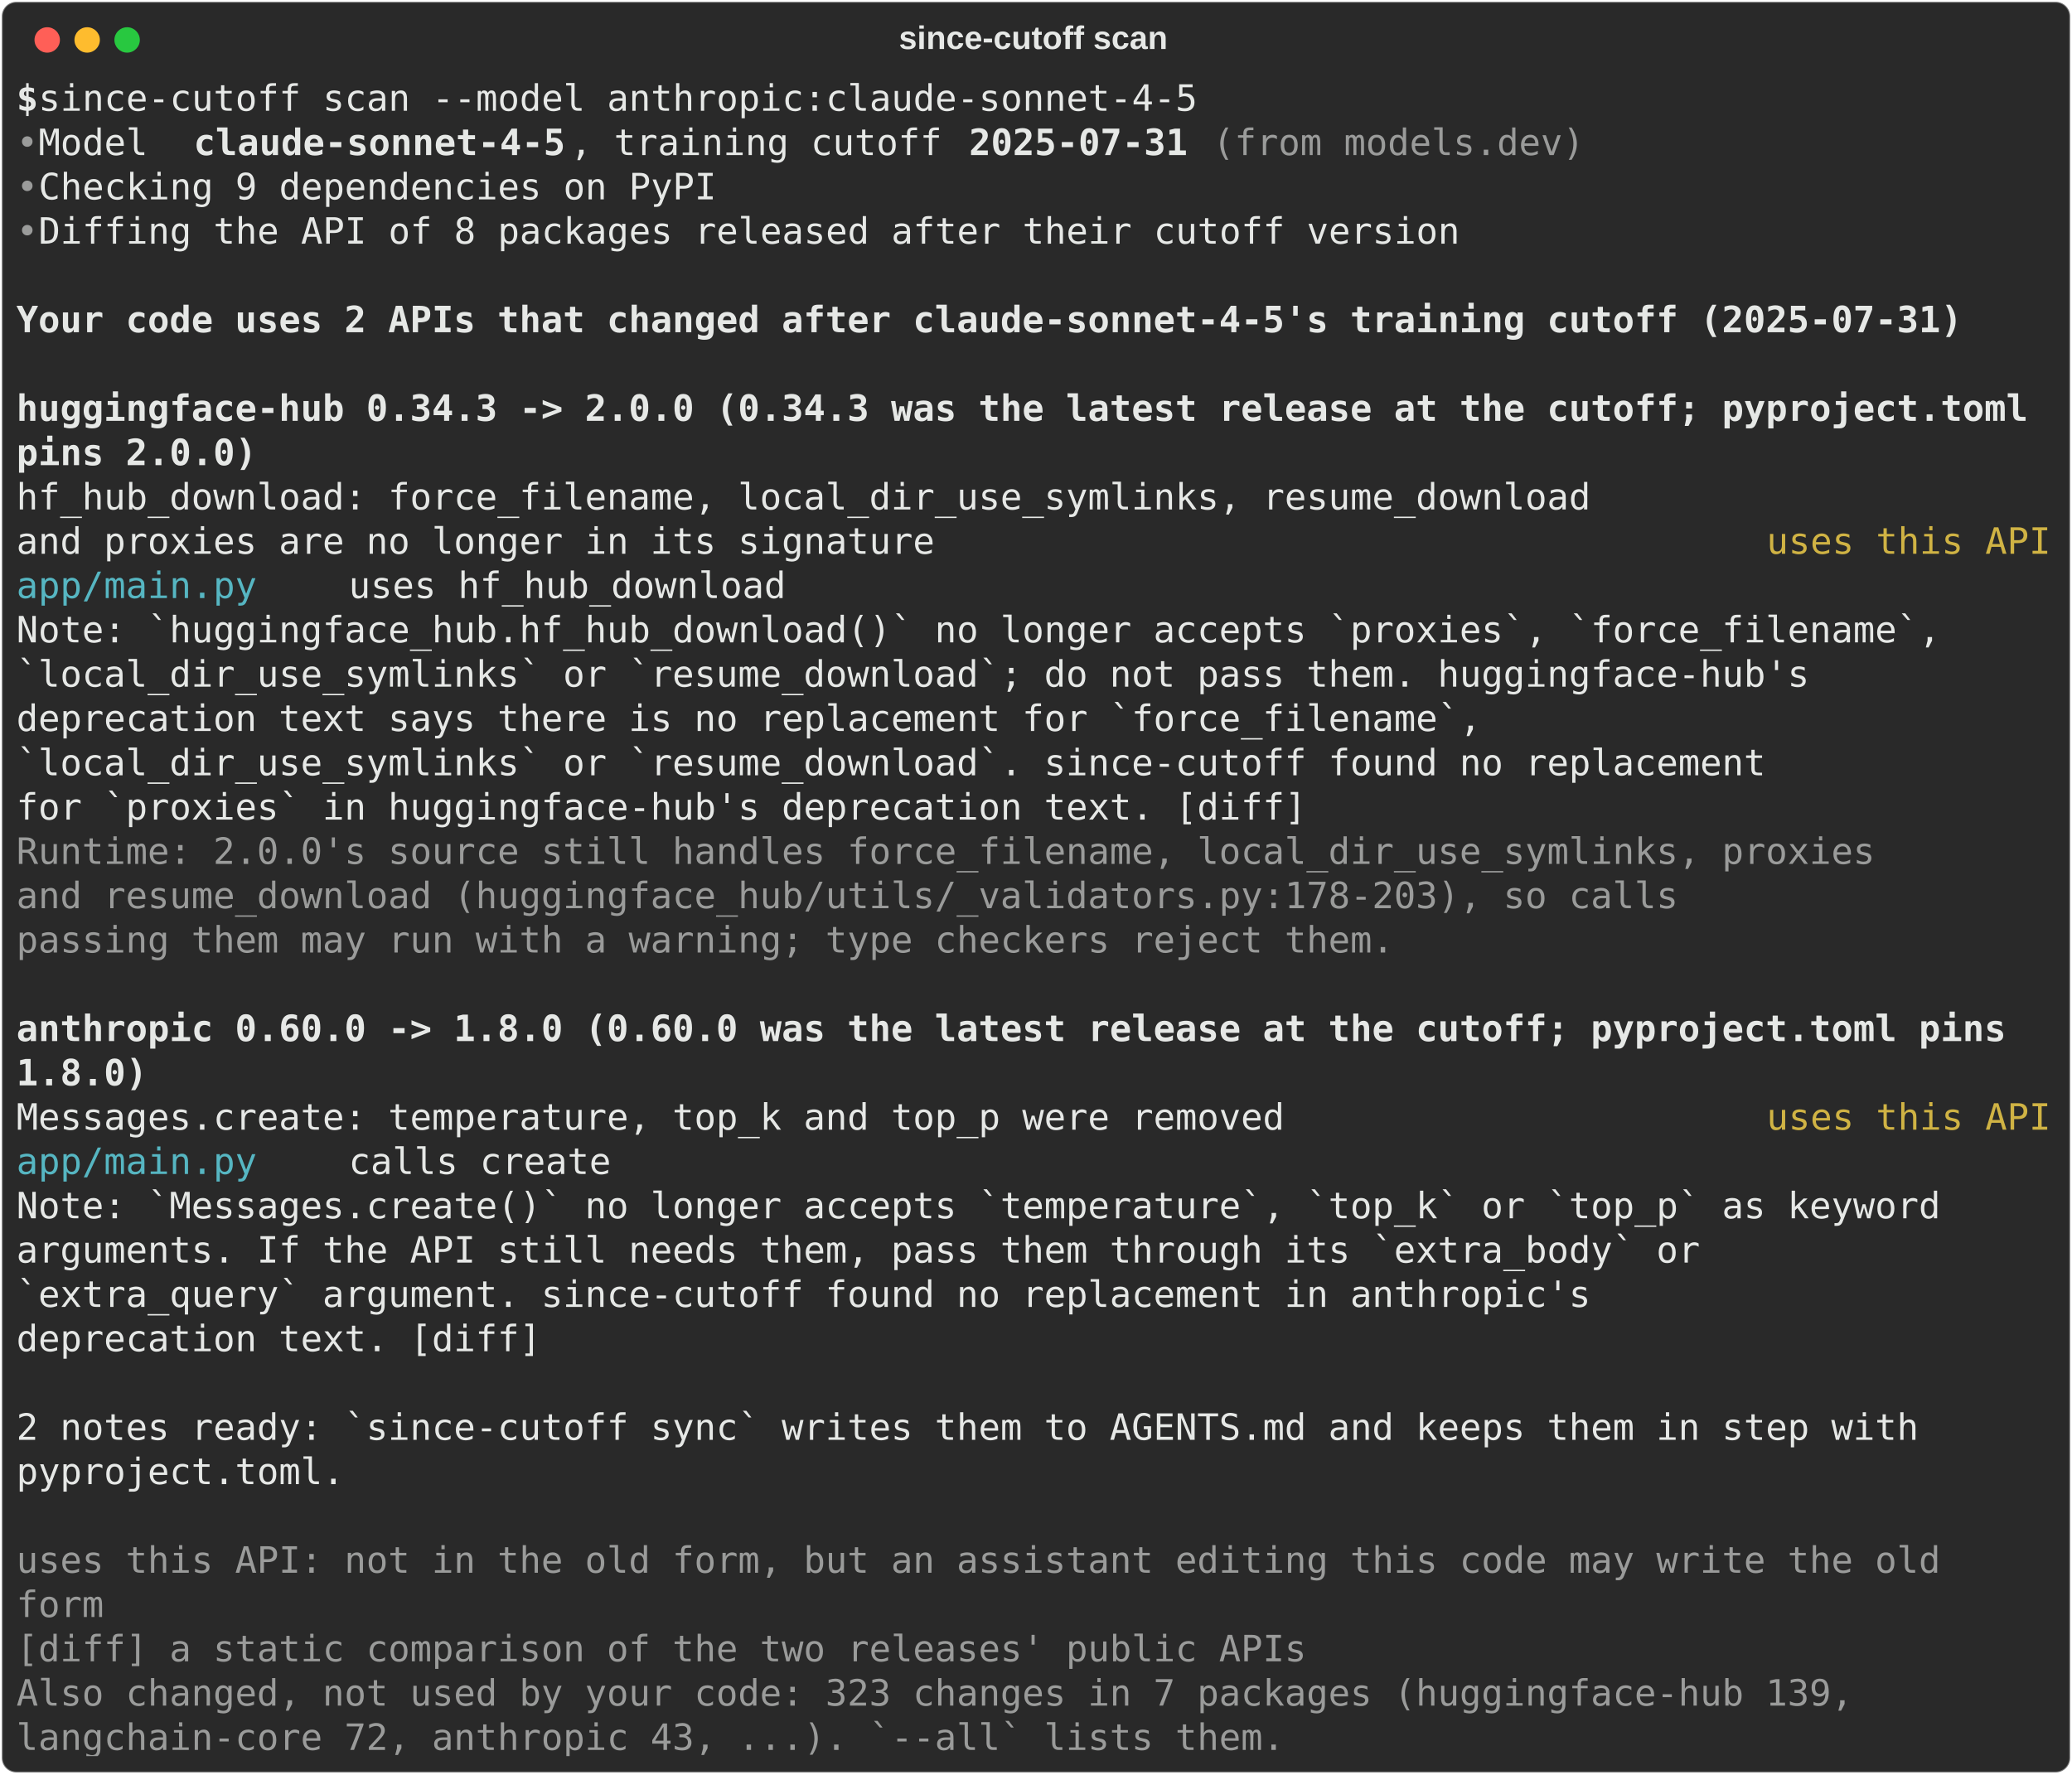
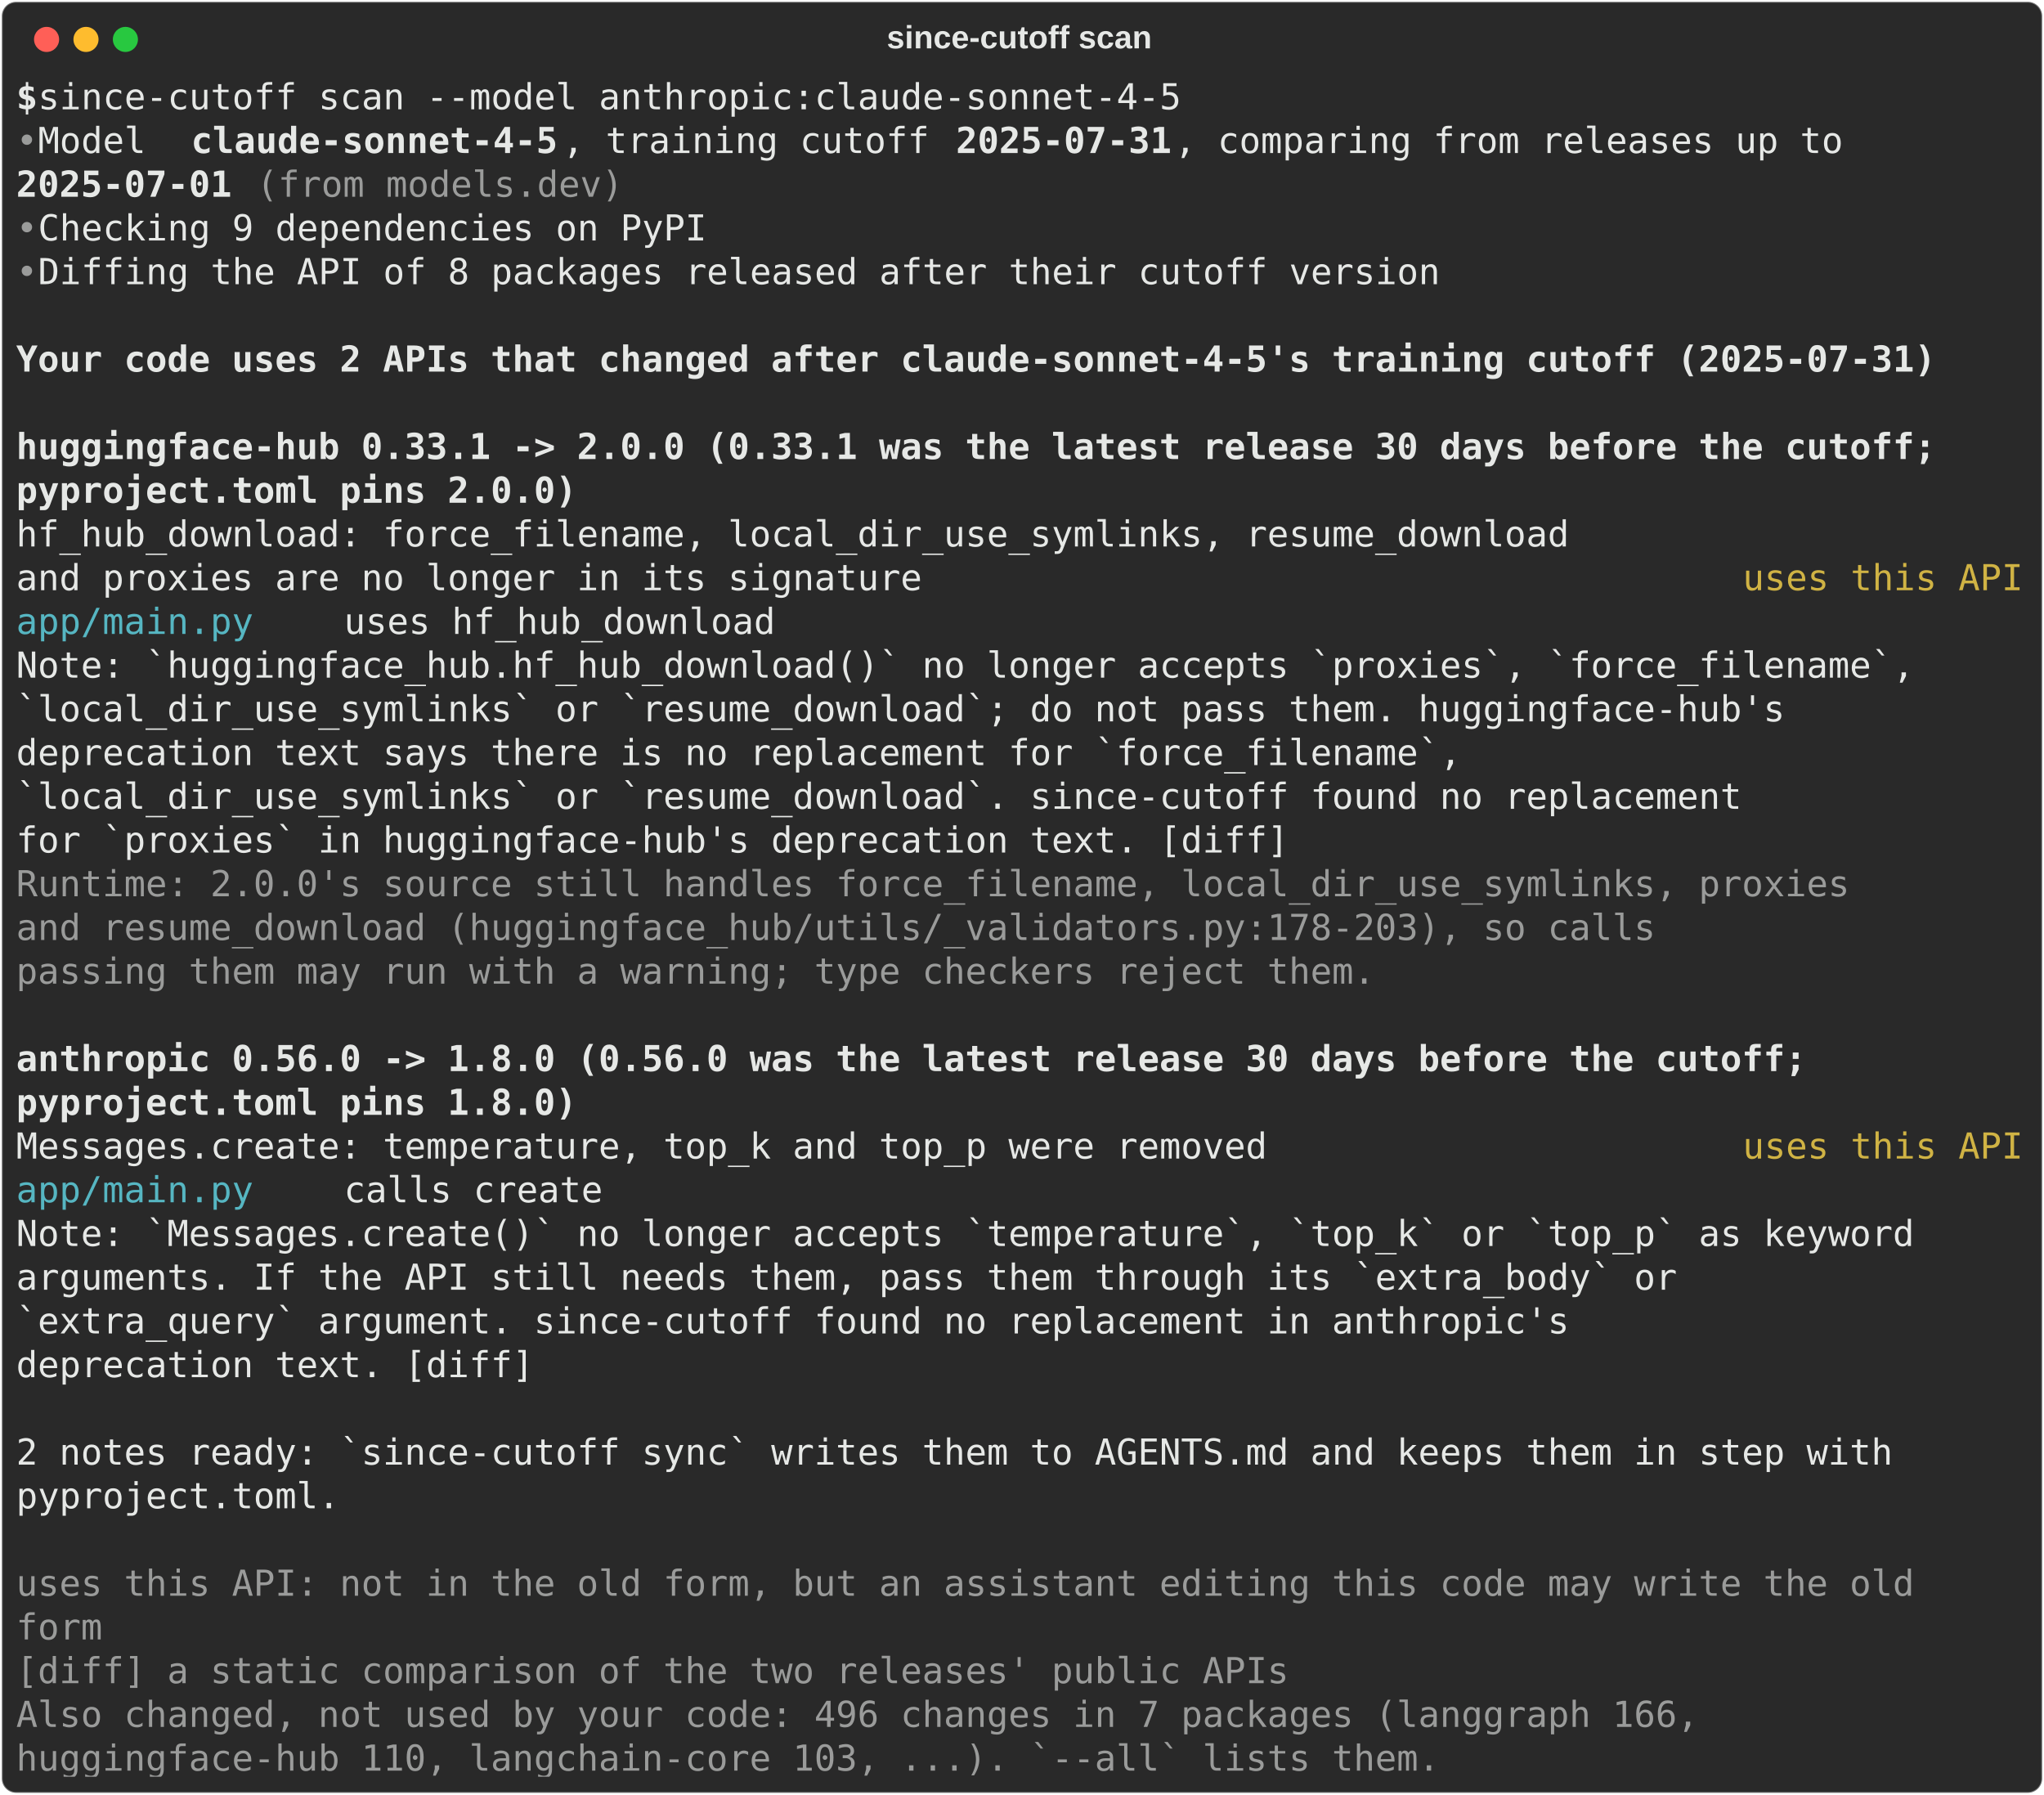
- <svg xmlns="http://www.w3.org/2000/svg" class="rich-terminal" viewBox="0 0 1141 977.2">
+ <svg xmlns="http://www.w3.org/2000/svg" class="rich-terminal" viewBox="0 0 1141 1001.6">
  <style>

    @font-face {
        font-family: "Fira Code";
        src: local("FiraCode-Regular"),
                url("https://cdnjs.cloudflare.com/ajax/libs/firacode/6.2.0/woff2/FiraCode-Regular.woff2") format("woff2"),
                url("https://cdnjs.cloudflare.com/ajax/libs/firacode/6.2.0/woff/FiraCode-Regular.woff") format("woff");
        font-style: normal;
        font-weight: 400;
    }
    @font-face {
        font-family: "Fira Code";
        src: local("FiraCode-Bold"),
                url("https://cdnjs.cloudflare.com/ajax/libs/firacode/6.2.0/woff2/FiraCode-Bold.woff2") format("woff2"),
                url("https://cdnjs.cloudflare.com/ajax/libs/firacode/6.2.0/woff/FiraCode-Bold.woff") format("woff");
        font-style: bold;
        font-weight: 700;
    }

-     .terminal-3381273942-matrix {
+     .terminal-162090732-matrix {
        font-family: Fira Code, ui-monospace, SFMono-Regular, Menlo, Consolas, 'Cascadia Mono', 'DejaVu Sans Mono', 'Liberation Mono', monospace;
        font-size: 20px;
        line-height: 24.4px;
        font-variant-east-asian: full-width;
    }

-     .terminal-3381273942-title {
+     .terminal-162090732-title {
        font-size: 18px;
        font-weight: bold;
        font-family: arial;
    }

-     .terminal-3381273942-r1 { fill: #e6e8e6;font-weight: bold }
- .terminal-3381273942-r2 { fill: #e6e8e6 }
- .terminal-3381273942-r3 { fill: #9a9b9a }
- .terminal-3381273942-r4 { fill: #d0b344 }
- .terminal-3381273942-r5 { fill: #56b6c2 }
+     .terminal-162090732-r1 { fill: #e6e8e6;font-weight: bold }
+ .terminal-162090732-r2 { fill: #e6e8e6 }
+ .terminal-162090732-r3 { fill: #9a9b9a }
+ .terminal-162090732-r4 { fill: #d0b344 }
+ .terminal-162090732-r5 { fill: #56b6c2 }
    </style>
  <defs>
-     <clipPath id="terminal-3381273942-clip-terminal">
-       <rect x="0" y="0" width="1121.4" height="926.2" />
-     </clipPath>
-     <clipPath id="terminal-3381273942-line-0">
+     <clipPath id="terminal-162090732-clip-terminal">
+       <rect x="0" y="0" width="1121.4" height="950.6" />
+     </clipPath>
+     <clipPath id="terminal-162090732-line-0">
      <rect x="0" y="1.5" width="1122.4" height="24.65" />
    </clipPath>
-     <clipPath id="terminal-3381273942-line-1">
+     <clipPath id="terminal-162090732-line-1">
      <rect x="0" y="25.9" width="1122.4" height="24.65" />
    </clipPath>
-     <clipPath id="terminal-3381273942-line-2">
+     <clipPath id="terminal-162090732-line-2">
      <rect x="0" y="50.3" width="1122.4" height="24.65" />
    </clipPath>
-     <clipPath id="terminal-3381273942-line-3">
+     <clipPath id="terminal-162090732-line-3">
      <rect x="0" y="74.7" width="1122.4" height="24.65" />
    </clipPath>
-     <clipPath id="terminal-3381273942-line-4">
+     <clipPath id="terminal-162090732-line-4">
      <rect x="0" y="99.1" width="1122.4" height="24.65" />
    </clipPath>
-     <clipPath id="terminal-3381273942-line-5">
+     <clipPath id="terminal-162090732-line-5">
      <rect x="0" y="123.5" width="1122.4" height="24.65" />
    </clipPath>
-     <clipPath id="terminal-3381273942-line-6">
+     <clipPath id="terminal-162090732-line-6">
      <rect x="0" y="147.9" width="1122.4" height="24.65" />
    </clipPath>
-     <clipPath id="terminal-3381273942-line-7">
+     <clipPath id="terminal-162090732-line-7">
      <rect x="0" y="172.3" width="1122.4" height="24.65" />
    </clipPath>
-     <clipPath id="terminal-3381273942-line-8">
+     <clipPath id="terminal-162090732-line-8">
      <rect x="0" y="196.7" width="1122.4" height="24.65" />
    </clipPath>
-     <clipPath id="terminal-3381273942-line-9">
+     <clipPath id="terminal-162090732-line-9">
      <rect x="0" y="221.1" width="1122.4" height="24.65" />
    </clipPath>
-     <clipPath id="terminal-3381273942-line-10">
+     <clipPath id="terminal-162090732-line-10">
      <rect x="0" y="245.5" width="1122.4" height="24.65" />
    </clipPath>
-     <clipPath id="terminal-3381273942-line-11">
+     <clipPath id="terminal-162090732-line-11">
      <rect x="0" y="269.9" width="1122.4" height="24.65" />
    </clipPath>
-     <clipPath id="terminal-3381273942-line-12">
+     <clipPath id="terminal-162090732-line-12">
      <rect x="0" y="294.3" width="1122.4" height="24.65" />
    </clipPath>
-     <clipPath id="terminal-3381273942-line-13">
+     <clipPath id="terminal-162090732-line-13">
      <rect x="0" y="318.7" width="1122.4" height="24.65" />
    </clipPath>
-     <clipPath id="terminal-3381273942-line-14">
+     <clipPath id="terminal-162090732-line-14">
      <rect x="0" y="343.1" width="1122.4" height="24.65" />
    </clipPath>
-     <clipPath id="terminal-3381273942-line-15">
+     <clipPath id="terminal-162090732-line-15">
      <rect x="0" y="367.5" width="1122.4" height="24.65" />
    </clipPath>
-     <clipPath id="terminal-3381273942-line-16">
+     <clipPath id="terminal-162090732-line-16">
      <rect x="0" y="391.9" width="1122.4" height="24.65" />
    </clipPath>
-     <clipPath id="terminal-3381273942-line-17">
+     <clipPath id="terminal-162090732-line-17">
      <rect x="0" y="416.3" width="1122.4" height="24.65" />
    </clipPath>
-     <clipPath id="terminal-3381273942-line-18">
+     <clipPath id="terminal-162090732-line-18">
      <rect x="0" y="440.7" width="1122.4" height="24.65" />
    </clipPath>
-     <clipPath id="terminal-3381273942-line-19">
+     <clipPath id="terminal-162090732-line-19">
      <rect x="0" y="465.1" width="1122.4" height="24.65" />
    </clipPath>
-     <clipPath id="terminal-3381273942-line-20">
+     <clipPath id="terminal-162090732-line-20">
      <rect x="0" y="489.5" width="1122.4" height="24.65" />
    </clipPath>
-     <clipPath id="terminal-3381273942-line-21">
+     <clipPath id="terminal-162090732-line-21">
      <rect x="0" y="513.9" width="1122.4" height="24.65" />
    </clipPath>
-     <clipPath id="terminal-3381273942-line-22">
+     <clipPath id="terminal-162090732-line-22">
      <rect x="0" y="538.3" width="1122.4" height="24.65" />
    </clipPath>
-     <clipPath id="terminal-3381273942-line-23">
+     <clipPath id="terminal-162090732-line-23">
      <rect x="0" y="562.7" width="1122.4" height="24.65" />
    </clipPath>
-     <clipPath id="terminal-3381273942-line-24">
+     <clipPath id="terminal-162090732-line-24">
      <rect x="0" y="587.1" width="1122.4" height="24.65" />
    </clipPath>
-     <clipPath id="terminal-3381273942-line-25">
+     <clipPath id="terminal-162090732-line-25">
      <rect x="0" y="611.5" width="1122.4" height="24.65" />
    </clipPath>
-     <clipPath id="terminal-3381273942-line-26">
+     <clipPath id="terminal-162090732-line-26">
      <rect x="0" y="635.9" width="1122.4" height="24.65" />
    </clipPath>
-     <clipPath id="terminal-3381273942-line-27">
+     <clipPath id="terminal-162090732-line-27">
      <rect x="0" y="660.3" width="1122.4" height="24.65" />
    </clipPath>
-     <clipPath id="terminal-3381273942-line-28">
+     <clipPath id="terminal-162090732-line-28">
      <rect x="0" y="684.7" width="1122.4" height="24.65" />
    </clipPath>
-     <clipPath id="terminal-3381273942-line-29">
+     <clipPath id="terminal-162090732-line-29">
      <rect x="0" y="709.1" width="1122.4" height="24.65" />
    </clipPath>
-     <clipPath id="terminal-3381273942-line-30">
+     <clipPath id="terminal-162090732-line-30">
      <rect x="0" y="733.5" width="1122.4" height="24.65" />
    </clipPath>
-     <clipPath id="terminal-3381273942-line-31">
+     <clipPath id="terminal-162090732-line-31">
      <rect x="0" y="757.9" width="1122.4" height="24.65" />
    </clipPath>
-     <clipPath id="terminal-3381273942-line-32">
+     <clipPath id="terminal-162090732-line-32">
      <rect x="0" y="782.3" width="1122.4" height="24.65" />
    </clipPath>
-     <clipPath id="terminal-3381273942-line-33">
+     <clipPath id="terminal-162090732-line-33">
      <rect x="0" y="806.7" width="1122.4" height="24.65" />
    </clipPath>
-     <clipPath id="terminal-3381273942-line-34">
+     <clipPath id="terminal-162090732-line-34">
      <rect x="0" y="831.1" width="1122.4" height="24.65" />
    </clipPath>
-     <clipPath id="terminal-3381273942-line-35">
+     <clipPath id="terminal-162090732-line-35">
      <rect x="0" y="855.5" width="1122.4" height="24.65" />
    </clipPath>
-     <clipPath id="terminal-3381273942-line-36">
+     <clipPath id="terminal-162090732-line-36">
      <rect x="0" y="879.9" width="1122.4" height="24.65" />
    </clipPath>
+     <clipPath id="terminal-162090732-line-37">
+       <rect x="0" y="904.3" width="1122.4" height="24.65" />
+     </clipPath>
  </defs>
-   <rect fill="#292929" stroke="rgba(255,255,255,0.35)" stroke-width="1" x="1" y="1" width="1139" height="975.2" rx="8" />
-   <text class="terminal-3381273942-title" fill="#e6e8e6" text-anchor="middle" x="569" y="27">since-cutoff scan</text>
+   <rect fill="#292929" stroke="rgba(255,255,255,0.35)" stroke-width="1" x="1" y="1" width="1139" height="999.6" rx="8" />
+   <text class="terminal-162090732-title" fill="#e6e8e6" text-anchor="middle" x="569" y="27">since-cutoff scan</text>
  <g transform="translate(26,22)">
    <circle cx="0" cy="0" r="7" fill="#ff5f57" />
    <circle cx="22" cy="0" r="7" fill="#febc2e" />
    <circle cx="44" cy="0" r="7" fill="#28c840" />
  </g>
-   <g transform="translate(9, 41)" clip-path="url(#terminal-3381273942-clip-terminal)">
-     <g class="terminal-3381273942-matrix">
-       <text class="terminal-3381273942-r1" x="0" y="20" textLength="12.2" clip-path="url(#terminal-3381273942-line-0)">$</text>
-       <text class="terminal-3381273942-r2" x="12.2" y="20" textLength="658.8" clip-path="url(#terminal-3381273942-line-0)"> since-cutoff scan --model anthropic:claude-sonnet-4-5</text>
-       <text class="terminal-3381273942-r2" x="1122.4" y="20" textLength="12.2" clip-path="url(#terminal-3381273942-line-0)">
- </text>
-       <text class="terminal-3381273942-r3" x="0" y="44.4" textLength="12.2" clip-path="url(#terminal-3381273942-line-1)">•</text>
-       <text class="terminal-3381273942-r2" x="12.2" y="44.4" textLength="85.4" clip-path="url(#terminal-3381273942-line-1)"> Model </text>
-       <text class="terminal-3381273942-r1" x="97.6" y="44.4" textLength="207.4" clip-path="url(#terminal-3381273942-line-1)">claude-sonnet-4-5</text>
-       <text class="terminal-3381273942-r2" x="305" y="44.4" textLength="219.6" clip-path="url(#terminal-3381273942-line-1)">, training cutoff </text>
-       <text class="terminal-3381273942-r1" x="524.6" y="44.4" textLength="122" clip-path="url(#terminal-3381273942-line-1)">2025-07-31</text>
-       <text class="terminal-3381273942-r3" x="658.8" y="44.4" textLength="207.4" clip-path="url(#terminal-3381273942-line-1)">(from models.dev)</text>
-       <text class="terminal-3381273942-r2" x="1122.4" y="44.4" textLength="12.2" clip-path="url(#terminal-3381273942-line-1)">
- </text>
-       <text class="terminal-3381273942-r3" x="0" y="68.8" textLength="12.2" clip-path="url(#terminal-3381273942-line-2)">•</text>
-       <text class="terminal-3381273942-r2" x="12.2" y="68.8" textLength="390.4" clip-path="url(#terminal-3381273942-line-2)"> Checking 9 dependencies on PyPI</text>
-       <text class="terminal-3381273942-r2" x="1122.4" y="68.8" textLength="12.2" clip-path="url(#terminal-3381273942-line-2)">
- </text>
-       <text class="terminal-3381273942-r3" x="0" y="93.2" textLength="12.2" clip-path="url(#terminal-3381273942-line-3)">•</text>
-       <text class="terminal-3381273942-r2" x="12.2" y="93.2" textLength="805.2" clip-path="url(#terminal-3381273942-line-3)"> Diffing the API of 8 packages released after their cutoff version</text>
-       <text class="terminal-3381273942-r2" x="1122.4" y="93.2" textLength="12.2" clip-path="url(#terminal-3381273942-line-3)">
- </text>
-       <text class="terminal-3381273942-r2" x="1122.4" y="117.6" textLength="12.2" clip-path="url(#terminal-3381273942-line-4)">
- </text>
-       <text class="terminal-3381273942-r1" x="0" y="142" textLength="1085.8" clip-path="url(#terminal-3381273942-line-5)">Your code uses 2 APIs that changed after claude-sonnet-4-5's training cutoff (2025-07-31)</text>
-       <text class="terminal-3381273942-r2" x="1122.4" y="142" textLength="12.2" clip-path="url(#terminal-3381273942-line-5)">
- </text>
-       <text class="terminal-3381273942-r2" x="1122.4" y="166.4" textLength="12.2" clip-path="url(#terminal-3381273942-line-6)">
- </text>
-       <text class="terminal-3381273942-r1" x="0" y="190.8" textLength="1122.4" clip-path="url(#terminal-3381273942-line-7)">huggingface-hub 0.34.3 -&gt; 2.0.0 (0.34.3 was the latest release at the cutoff; pyproject.toml</text>
-       <text class="terminal-3381273942-r2" x="1122.4" y="190.8" textLength="12.2" clip-path="url(#terminal-3381273942-line-7)">
- </text>
-       <text class="terminal-3381273942-r1" x="0" y="215.2" textLength="158.6" clip-path="url(#terminal-3381273942-line-8)">  pins 2.0.0)</text>
-       <text class="terminal-3381273942-r2" x="1122.4" y="215.2" textLength="12.2" clip-path="url(#terminal-3381273942-line-8)">
- </text>
-       <text class="terminal-3381273942-r2" x="0" y="239.6" textLength="902.8" clip-path="url(#terminal-3381273942-line-9)">  hf_hub_download: force_filename, local_dir_use_symlinks, resume_download</text>
-       <text class="terminal-3381273942-r2" x="1122.4" y="239.6" textLength="12.2" clip-path="url(#terminal-3381273942-line-9)">
- </text>
-       <text class="terminal-3381273942-r2" x="0" y="264" textLength="963.8" clip-path="url(#terminal-3381273942-line-10)">  and proxies are no longer in its signature                                   </text>
-       <text class="terminal-3381273942-r4" x="963.8" y="264" textLength="158.6" clip-path="url(#terminal-3381273942-line-10)">uses this API</text>
-       <text class="terminal-3381273942-r2" x="1122.4" y="264" textLength="12.2" clip-path="url(#terminal-3381273942-line-10)">
- </text>
-       <text class="terminal-3381273942-r5" x="0" y="288.4" textLength="183" clip-path="url(#terminal-3381273942-line-11)">    app/main.py</text>
-       <text class="terminal-3381273942-r2" x="183" y="288.4" textLength="280.6" clip-path="url(#terminal-3381273942-line-11)">   uses hf_hub_download</text>
-       <text class="terminal-3381273942-r2" x="1122.4" y="288.4" textLength="12.2" clip-path="url(#terminal-3381273942-line-11)">
- </text>
-       <text class="terminal-3381273942-r2" x="0" y="312.8" textLength="1122.4" clip-path="url(#terminal-3381273942-line-12)">    Note: `huggingface_hub.hf_hub_download()` no longer accepts `proxies`, `force_filename`,</text>
-       <text class="terminal-3381273942-r2" x="1122.4" y="312.8" textLength="12.2" clip-path="url(#terminal-3381273942-line-12)">
- </text>
-       <text class="terminal-3381273942-r2" x="0" y="337.2" textLength="1122.4" clip-path="url(#terminal-3381273942-line-13)">          `local_dir_use_symlinks` or `resume_download`; do not pass them. huggingface-hub's</text>
-       <text class="terminal-3381273942-r2" x="1122.4" y="337.2" textLength="12.2" clip-path="url(#terminal-3381273942-line-13)">
- </text>
-       <text class="terminal-3381273942-r2" x="0" y="361.6" textLength="939.4" clip-path="url(#terminal-3381273942-line-14)">          deprecation text says there is no replacement for `force_filename`,</text>
-       <text class="terminal-3381273942-r2" x="1122.4" y="361.6" textLength="12.2" clip-path="url(#terminal-3381273942-line-14)">
- </text>
-       <text class="terminal-3381273942-r2" x="0" y="386" textLength="1098" clip-path="url(#terminal-3381273942-line-15)">          `local_dir_use_symlinks` or `resume_download`. since-cutoff found no replacement</text>
-       <text class="terminal-3381273942-r2" x="1122.4" y="386" textLength="12.2" clip-path="url(#terminal-3381273942-line-15)">
- </text>
-       <text class="terminal-3381273942-r2" x="0" y="410.4" textLength="841.8" clip-path="url(#terminal-3381273942-line-16)">          for `proxies` in huggingface-hub's deprecation text. [diff]</text>
-       <text class="terminal-3381273942-r2" x="1122.4" y="410.4" textLength="12.2" clip-path="url(#terminal-3381273942-line-16)">
- </text>
-       <text class="terminal-3381273942-r3" x="0" y="434.8" textLength="1085.8" clip-path="url(#terminal-3381273942-line-17)">    Runtime: 2.0.0's source still handles force_filename, local_dir_use_symlinks, proxies</text>
-       <text class="terminal-3381273942-r2" x="1122.4" y="434.8" textLength="12.2" clip-path="url(#terminal-3381273942-line-17)">
- </text>
-       <text class="terminal-3381273942-r3" x="0" y="459.2" textLength="1085.8" clip-path="url(#terminal-3381273942-line-18)">             and resume_download (huggingface_hub/utils/_validators.py:178-203), so calls</text>
-       <text class="terminal-3381273942-r2" x="1122.4" y="459.2" textLength="12.2" clip-path="url(#terminal-3381273942-line-18)">
- </text>
-       <text class="terminal-3381273942-r3" x="0" y="483.6" textLength="927.2" clip-path="url(#terminal-3381273942-line-19)">             passing them may run with a warning; type checkers reject them.</text>
-       <text class="terminal-3381273942-r2" x="1122.4" y="483.6" textLength="12.2" clip-path="url(#terminal-3381273942-line-19)">
- </text>
-       <text class="terminal-3381273942-r2" x="1122.4" y="508" textLength="12.2" clip-path="url(#terminal-3381273942-line-20)">
- </text>
-       <text class="terminal-3381273942-r1" x="0" y="532.4" textLength="1110.2" clip-path="url(#terminal-3381273942-line-21)">anthropic 0.60.0 -&gt; 1.8.0 (0.60.0 was the latest release at the cutoff; pyproject.toml pins</text>
-       <text class="terminal-3381273942-r2" x="1122.4" y="532.4" textLength="12.2" clip-path="url(#terminal-3381273942-line-21)">
- </text>
-       <text class="terminal-3381273942-r1" x="0" y="556.8" textLength="97.6" clip-path="url(#terminal-3381273942-line-22)">  1.8.0)</text>
-       <text class="terminal-3381273942-r2" x="1122.4" y="556.8" textLength="12.2" clip-path="url(#terminal-3381273942-line-22)">
- </text>
-       <text class="terminal-3381273942-r2" x="0" y="581.2" textLength="963.8" clip-path="url(#terminal-3381273942-line-23)">  Messages.create: temperature, top_k and top_p were removed                   </text>
-       <text class="terminal-3381273942-r4" x="963.8" y="581.2" textLength="158.6" clip-path="url(#terminal-3381273942-line-23)">uses this API</text>
-       <text class="terminal-3381273942-r2" x="1122.4" y="581.2" textLength="12.2" clip-path="url(#terminal-3381273942-line-23)">
- </text>
-       <text class="terminal-3381273942-r5" x="0" y="605.6" textLength="183" clip-path="url(#terminal-3381273942-line-24)">    app/main.py</text>
-       <text class="terminal-3381273942-r2" x="183" y="605.6" textLength="183" clip-path="url(#terminal-3381273942-line-24)">   calls create</text>
-       <text class="terminal-3381273942-r2" x="1122.4" y="605.6" textLength="12.2" clip-path="url(#terminal-3381273942-line-24)">
- </text>
-       <text class="terminal-3381273942-r2" x="0" y="630" textLength="1122.4" clip-path="url(#terminal-3381273942-line-25)">    Note: `Messages.create()` no longer accepts `temperature`, `top_k` or `top_p` as keyword</text>
-       <text class="terminal-3381273942-r2" x="1122.4" y="630" textLength="12.2" clip-path="url(#terminal-3381273942-line-25)">
- </text>
-       <text class="terminal-3381273942-r2" x="0" y="654.4" textLength="1061.4" clip-path="url(#terminal-3381273942-line-26)">          arguments. If the API still needs them, pass them through its `extra_body` or</text>
-       <text class="terminal-3381273942-r2" x="1122.4" y="654.4" textLength="12.2" clip-path="url(#terminal-3381273942-line-26)">
- </text>
-       <text class="terminal-3381273942-r2" x="0" y="678.8" textLength="1000.4" clip-path="url(#terminal-3381273942-line-27)">          `extra_query` argument. since-cutoff found no replacement in anthropic's</text>
-       <text class="terminal-3381273942-r2" x="1122.4" y="678.8" textLength="12.2" clip-path="url(#terminal-3381273942-line-27)">
- </text>
-       <text class="terminal-3381273942-r2" x="0" y="703.2" textLength="414.8" clip-path="url(#terminal-3381273942-line-28)">          deprecation text. [diff]</text>
-       <text class="terminal-3381273942-r2" x="1122.4" y="703.2" textLength="12.2" clip-path="url(#terminal-3381273942-line-28)">
- </text>
-       <text class="terminal-3381273942-r2" x="1122.4" y="727.6" textLength="12.2" clip-path="url(#terminal-3381273942-line-29)">
- </text>
-       <text class="terminal-3381273942-r2" x="0" y="752" textLength="1061.4" clip-path="url(#terminal-3381273942-line-30)">2 notes ready: `since-cutoff sync` writes them to AGENTS.md and keeps them in step with</text>
-       <text class="terminal-3381273942-r2" x="1122.4" y="752" textLength="12.2" clip-path="url(#terminal-3381273942-line-30)">
- </text>
-       <text class="terminal-3381273942-r2" x="0" y="776.4" textLength="207.4" clip-path="url(#terminal-3381273942-line-31)">  pyproject.toml.</text>
-       <text class="terminal-3381273942-r2" x="1122.4" y="776.4" textLength="12.2" clip-path="url(#terminal-3381273942-line-31)">
- </text>
-       <text class="terminal-3381273942-r2" x="1122.4" y="800.8" textLength="12.2" clip-path="url(#terminal-3381273942-line-32)">
- </text>
-       <text class="terminal-3381273942-r3" x="0" y="825.2" textLength="1073.6" clip-path="url(#terminal-3381273942-line-33)">uses this API: not in the old form, but an assistant editing this code may write the old</text>
-       <text class="terminal-3381273942-r2" x="1122.4" y="825.2" textLength="12.2" clip-path="url(#terminal-3381273942-line-33)">
- </text>
-       <text class="terminal-3381273942-r3" x="0" y="849.6" textLength="73.2" clip-path="url(#terminal-3381273942-line-34)">  form</text>
-       <text class="terminal-3381273942-r2" x="1122.4" y="849.6" textLength="12.2" clip-path="url(#terminal-3381273942-line-34)">
- </text>
-       <text class="terminal-3381273942-r3" x="0" y="874" textLength="719.8" clip-path="url(#terminal-3381273942-line-35)">[diff] a static comparison of the two releases' public APIs</text>
-       <text class="terminal-3381273942-r2" x="1122.4" y="874" textLength="12.2" clip-path="url(#terminal-3381273942-line-35)">
- </text>
-       <text class="terminal-3381273942-r3" x="0" y="898.4" textLength="1024.8" clip-path="url(#terminal-3381273942-line-36)">Also changed, not used by your code: 323 changes in 7 packages (huggingface-hub 139,</text>
-       <text class="terminal-3381273942-r2" x="1122.4" y="898.4" textLength="12.2" clip-path="url(#terminal-3381273942-line-36)">
- </text>
-       <text class="terminal-3381273942-r3" x="0" y="922.8" textLength="732" clip-path="url(#terminal-3381273942-line-37)">  langchain-core 72, anthropic 43, ...). `--all` lists them.</text>
-       <text class="terminal-3381273942-r2" x="1122.4" y="922.8" textLength="12.2" clip-path="url(#terminal-3381273942-line-37)">
+   <g transform="translate(9, 41)" clip-path="url(#terminal-162090732-clip-terminal)">
+     <g class="terminal-162090732-matrix">
+       <text class="terminal-162090732-r1" x="0" y="20" textLength="12.2" clip-path="url(#terminal-162090732-line-0)">$</text>
+       <text class="terminal-162090732-r2" x="12.2" y="20" textLength="658.8" clip-path="url(#terminal-162090732-line-0)"> since-cutoff scan --model anthropic:claude-sonnet-4-5</text>
+       <text class="terminal-162090732-r2" x="1122.4" y="20" textLength="12.2" clip-path="url(#terminal-162090732-line-0)">
+ </text>
+       <text class="terminal-162090732-r3" x="0" y="44.4" textLength="12.2" clip-path="url(#terminal-162090732-line-1)">•</text>
+       <text class="terminal-162090732-r2" x="12.2" y="44.4" textLength="85.4" clip-path="url(#terminal-162090732-line-1)"> Model </text>
+       <text class="terminal-162090732-r1" x="97.6" y="44.4" textLength="207.4" clip-path="url(#terminal-162090732-line-1)">claude-sonnet-4-5</text>
+       <text class="terminal-162090732-r2" x="305" y="44.4" textLength="219.6" clip-path="url(#terminal-162090732-line-1)">, training cutoff </text>
+       <text class="terminal-162090732-r1" x="524.6" y="44.4" textLength="122" clip-path="url(#terminal-162090732-line-1)">2025-07-31</text>
+       <text class="terminal-162090732-r2" x="646.6" y="44.4" textLength="390.4" clip-path="url(#terminal-162090732-line-1)">, comparing from releases up to </text>
+       <text class="terminal-162090732-r2" x="1122.4" y="44.4" textLength="12.2" clip-path="url(#terminal-162090732-line-1)">
+ </text>
+       <text class="terminal-162090732-r1" x="0" y="68.8" textLength="122" clip-path="url(#terminal-162090732-line-2)">2025-07-01</text>
+       <text class="terminal-162090732-r3" x="134.2" y="68.8" textLength="207.4" clip-path="url(#terminal-162090732-line-2)">(from models.dev)</text>
+       <text class="terminal-162090732-r2" x="1122.4" y="68.8" textLength="12.2" clip-path="url(#terminal-162090732-line-2)">
+ </text>
+       <text class="terminal-162090732-r3" x="0" y="93.2" textLength="12.2" clip-path="url(#terminal-162090732-line-3)">•</text>
+       <text class="terminal-162090732-r2" x="12.2" y="93.2" textLength="390.4" clip-path="url(#terminal-162090732-line-3)"> Checking 9 dependencies on PyPI</text>
+       <text class="terminal-162090732-r2" x="1122.4" y="93.2" textLength="12.2" clip-path="url(#terminal-162090732-line-3)">
+ </text>
+       <text class="terminal-162090732-r3" x="0" y="117.6" textLength="12.2" clip-path="url(#terminal-162090732-line-4)">•</text>
+       <text class="terminal-162090732-r2" x="12.2" y="117.6" textLength="805.2" clip-path="url(#terminal-162090732-line-4)"> Diffing the API of 8 packages released after their cutoff version</text>
+       <text class="terminal-162090732-r2" x="1122.4" y="117.6" textLength="12.2" clip-path="url(#terminal-162090732-line-4)">
+ </text>
+       <text class="terminal-162090732-r2" x="1122.4" y="142" textLength="12.2" clip-path="url(#terminal-162090732-line-5)">
+ </text>
+       <text class="terminal-162090732-r1" x="0" y="166.4" textLength="1085.8" clip-path="url(#terminal-162090732-line-6)">Your code uses 2 APIs that changed after claude-sonnet-4-5's training cutoff (2025-07-31)</text>
+       <text class="terminal-162090732-r2" x="1122.4" y="166.4" textLength="12.2" clip-path="url(#terminal-162090732-line-6)">
+ </text>
+       <text class="terminal-162090732-r2" x="1122.4" y="190.8" textLength="12.2" clip-path="url(#terminal-162090732-line-7)">
+ </text>
+       <text class="terminal-162090732-r1" x="0" y="215.2" textLength="1085.8" clip-path="url(#terminal-162090732-line-8)">huggingface-hub 0.33.1 -&gt; 2.0.0 (0.33.1 was the latest release 30 days before the cutoff;</text>
+       <text class="terminal-162090732-r2" x="1122.4" y="215.2" textLength="12.2" clip-path="url(#terminal-162090732-line-8)">
+ </text>
+       <text class="terminal-162090732-r1" x="0" y="239.6" textLength="341.6" clip-path="url(#terminal-162090732-line-9)">  pyproject.toml pins 2.0.0)</text>
+       <text class="terminal-162090732-r2" x="1122.4" y="239.6" textLength="12.2" clip-path="url(#terminal-162090732-line-9)">
+ </text>
+       <text class="terminal-162090732-r2" x="0" y="264" textLength="902.8" clip-path="url(#terminal-162090732-line-10)">  hf_hub_download: force_filename, local_dir_use_symlinks, resume_download</text>
+       <text class="terminal-162090732-r2" x="1122.4" y="264" textLength="12.2" clip-path="url(#terminal-162090732-line-10)">
+ </text>
+       <text class="terminal-162090732-r2" x="0" y="288.4" textLength="963.8" clip-path="url(#terminal-162090732-line-11)">  and proxies are no longer in its signature                                   </text>
+       <text class="terminal-162090732-r4" x="963.8" y="288.4" textLength="158.6" clip-path="url(#terminal-162090732-line-11)">uses this API</text>
+       <text class="terminal-162090732-r2" x="1122.4" y="288.4" textLength="12.2" clip-path="url(#terminal-162090732-line-11)">
+ </text>
+       <text class="terminal-162090732-r5" x="0" y="312.8" textLength="183" clip-path="url(#terminal-162090732-line-12)">    app/main.py</text>
+       <text class="terminal-162090732-r2" x="183" y="312.8" textLength="280.6" clip-path="url(#terminal-162090732-line-12)">   uses hf_hub_download</text>
+       <text class="terminal-162090732-r2" x="1122.4" y="312.8" textLength="12.2" clip-path="url(#terminal-162090732-line-12)">
+ </text>
+       <text class="terminal-162090732-r2" x="0" y="337.2" textLength="1122.4" clip-path="url(#terminal-162090732-line-13)">    Note: `huggingface_hub.hf_hub_download()` no longer accepts `proxies`, `force_filename`,</text>
+       <text class="terminal-162090732-r2" x="1122.4" y="337.2" textLength="12.2" clip-path="url(#terminal-162090732-line-13)">
+ </text>
+       <text class="terminal-162090732-r2" x="0" y="361.6" textLength="1122.4" clip-path="url(#terminal-162090732-line-14)">          `local_dir_use_symlinks` or `resume_download`; do not pass them. huggingface-hub's</text>
+       <text class="terminal-162090732-r2" x="1122.4" y="361.6" textLength="12.2" clip-path="url(#terminal-162090732-line-14)">
+ </text>
+       <text class="terminal-162090732-r2" x="0" y="386" textLength="939.4" clip-path="url(#terminal-162090732-line-15)">          deprecation text says there is no replacement for `force_filename`,</text>
+       <text class="terminal-162090732-r2" x="1122.4" y="386" textLength="12.2" clip-path="url(#terminal-162090732-line-15)">
+ </text>
+       <text class="terminal-162090732-r2" x="0" y="410.4" textLength="1098" clip-path="url(#terminal-162090732-line-16)">          `local_dir_use_symlinks` or `resume_download`. since-cutoff found no replacement</text>
+       <text class="terminal-162090732-r2" x="1122.4" y="410.4" textLength="12.2" clip-path="url(#terminal-162090732-line-16)">
+ </text>
+       <text class="terminal-162090732-r2" x="0" y="434.8" textLength="841.8" clip-path="url(#terminal-162090732-line-17)">          for `proxies` in huggingface-hub's deprecation text. [diff]</text>
+       <text class="terminal-162090732-r2" x="1122.4" y="434.8" textLength="12.2" clip-path="url(#terminal-162090732-line-17)">
+ </text>
+       <text class="terminal-162090732-r3" x="0" y="459.2" textLength="1085.8" clip-path="url(#terminal-162090732-line-18)">    Runtime: 2.0.0's source still handles force_filename, local_dir_use_symlinks, proxies</text>
+       <text class="terminal-162090732-r2" x="1122.4" y="459.2" textLength="12.2" clip-path="url(#terminal-162090732-line-18)">
+ </text>
+       <text class="terminal-162090732-r3" x="0" y="483.6" textLength="1085.8" clip-path="url(#terminal-162090732-line-19)">             and resume_download (huggingface_hub/utils/_validators.py:178-203), so calls</text>
+       <text class="terminal-162090732-r2" x="1122.4" y="483.6" textLength="12.2" clip-path="url(#terminal-162090732-line-19)">
+ </text>
+       <text class="terminal-162090732-r3" x="0" y="508" textLength="927.2" clip-path="url(#terminal-162090732-line-20)">             passing them may run with a warning; type checkers reject them.</text>
+       <text class="terminal-162090732-r2" x="1122.4" y="508" textLength="12.2" clip-path="url(#terminal-162090732-line-20)">
+ </text>
+       <text class="terminal-162090732-r2" x="1122.4" y="532.4" textLength="12.2" clip-path="url(#terminal-162090732-line-21)">
+ </text>
+       <text class="terminal-162090732-r1" x="0" y="556.8" textLength="1012.6" clip-path="url(#terminal-162090732-line-22)">anthropic 0.56.0 -&gt; 1.8.0 (0.56.0 was the latest release 30 days before the cutoff;</text>
+       <text class="terminal-162090732-r2" x="1122.4" y="556.8" textLength="12.2" clip-path="url(#terminal-162090732-line-22)">
+ </text>
+       <text class="terminal-162090732-r1" x="0" y="581.2" textLength="341.6" clip-path="url(#terminal-162090732-line-23)">  pyproject.toml pins 1.8.0)</text>
+       <text class="terminal-162090732-r2" x="1122.4" y="581.2" textLength="12.2" clip-path="url(#terminal-162090732-line-23)">
+ </text>
+       <text class="terminal-162090732-r2" x="0" y="605.6" textLength="963.8" clip-path="url(#terminal-162090732-line-24)">  Messages.create: temperature, top_k and top_p were removed                   </text>
+       <text class="terminal-162090732-r4" x="963.8" y="605.6" textLength="158.6" clip-path="url(#terminal-162090732-line-24)">uses this API</text>
+       <text class="terminal-162090732-r2" x="1122.4" y="605.6" textLength="12.2" clip-path="url(#terminal-162090732-line-24)">
+ </text>
+       <text class="terminal-162090732-r5" x="0" y="630" textLength="183" clip-path="url(#terminal-162090732-line-25)">    app/main.py</text>
+       <text class="terminal-162090732-r2" x="183" y="630" textLength="183" clip-path="url(#terminal-162090732-line-25)">   calls create</text>
+       <text class="terminal-162090732-r2" x="1122.4" y="630" textLength="12.2" clip-path="url(#terminal-162090732-line-25)">
+ </text>
+       <text class="terminal-162090732-r2" x="0" y="654.4" textLength="1122.4" clip-path="url(#terminal-162090732-line-26)">    Note: `Messages.create()` no longer accepts `temperature`, `top_k` or `top_p` as keyword</text>
+       <text class="terminal-162090732-r2" x="1122.4" y="654.4" textLength="12.2" clip-path="url(#terminal-162090732-line-26)">
+ </text>
+       <text class="terminal-162090732-r2" x="0" y="678.8" textLength="1061.4" clip-path="url(#terminal-162090732-line-27)">          arguments. If the API still needs them, pass them through its `extra_body` or</text>
+       <text class="terminal-162090732-r2" x="1122.4" y="678.8" textLength="12.2" clip-path="url(#terminal-162090732-line-27)">
+ </text>
+       <text class="terminal-162090732-r2" x="0" y="703.2" textLength="1000.4" clip-path="url(#terminal-162090732-line-28)">          `extra_query` argument. since-cutoff found no replacement in anthropic's</text>
+       <text class="terminal-162090732-r2" x="1122.4" y="703.2" textLength="12.2" clip-path="url(#terminal-162090732-line-28)">
+ </text>
+       <text class="terminal-162090732-r2" x="0" y="727.6" textLength="414.8" clip-path="url(#terminal-162090732-line-29)">          deprecation text. [diff]</text>
+       <text class="terminal-162090732-r2" x="1122.4" y="727.6" textLength="12.2" clip-path="url(#terminal-162090732-line-29)">
+ </text>
+       <text class="terminal-162090732-r2" x="1122.4" y="752" textLength="12.2" clip-path="url(#terminal-162090732-line-30)">
+ </text>
+       <text class="terminal-162090732-r2" x="0" y="776.4" textLength="1061.4" clip-path="url(#terminal-162090732-line-31)">2 notes ready: `since-cutoff sync` writes them to AGENTS.md and keeps them in step with</text>
+       <text class="terminal-162090732-r2" x="1122.4" y="776.4" textLength="12.2" clip-path="url(#terminal-162090732-line-31)">
+ </text>
+       <text class="terminal-162090732-r2" x="0" y="800.8" textLength="207.4" clip-path="url(#terminal-162090732-line-32)">  pyproject.toml.</text>
+       <text class="terminal-162090732-r2" x="1122.4" y="800.8" textLength="12.2" clip-path="url(#terminal-162090732-line-32)">
+ </text>
+       <text class="terminal-162090732-r2" x="1122.4" y="825.2" textLength="12.2" clip-path="url(#terminal-162090732-line-33)">
+ </text>
+       <text class="terminal-162090732-r3" x="0" y="849.6" textLength="1073.6" clip-path="url(#terminal-162090732-line-34)">uses this API: not in the old form, but an assistant editing this code may write the old</text>
+       <text class="terminal-162090732-r2" x="1122.4" y="849.6" textLength="12.2" clip-path="url(#terminal-162090732-line-34)">
+ </text>
+       <text class="terminal-162090732-r3" x="0" y="874" textLength="73.2" clip-path="url(#terminal-162090732-line-35)">  form</text>
+       <text class="terminal-162090732-r2" x="1122.4" y="874" textLength="12.2" clip-path="url(#terminal-162090732-line-35)">
+ </text>
+       <text class="terminal-162090732-r3" x="0" y="898.4" textLength="719.8" clip-path="url(#terminal-162090732-line-36)">[diff] a static comparison of the two releases' public APIs</text>
+       <text class="terminal-162090732-r2" x="1122.4" y="898.4" textLength="12.2" clip-path="url(#terminal-162090732-line-36)">
+ </text>
+       <text class="terminal-162090732-r3" x="0" y="922.8" textLength="951.6" clip-path="url(#terminal-162090732-line-37)">Also changed, not used by your code: 496 changes in 7 packages (langgraph 166,</text>
+       <text class="terminal-162090732-r2" x="1122.4" y="922.8" textLength="12.2" clip-path="url(#terminal-162090732-line-37)">
+ </text>
+       <text class="terminal-162090732-r3" x="0" y="947.2" textLength="829.6" clip-path="url(#terminal-162090732-line-38)">  huggingface-hub 110, langchain-core 103, ...). `--all` lists them.</text>
+       <text class="terminal-162090732-r2" x="1122.4" y="947.2" textLength="12.2" clip-path="url(#terminal-162090732-line-38)">
</text>
    </g>
  </g>
</svg>
